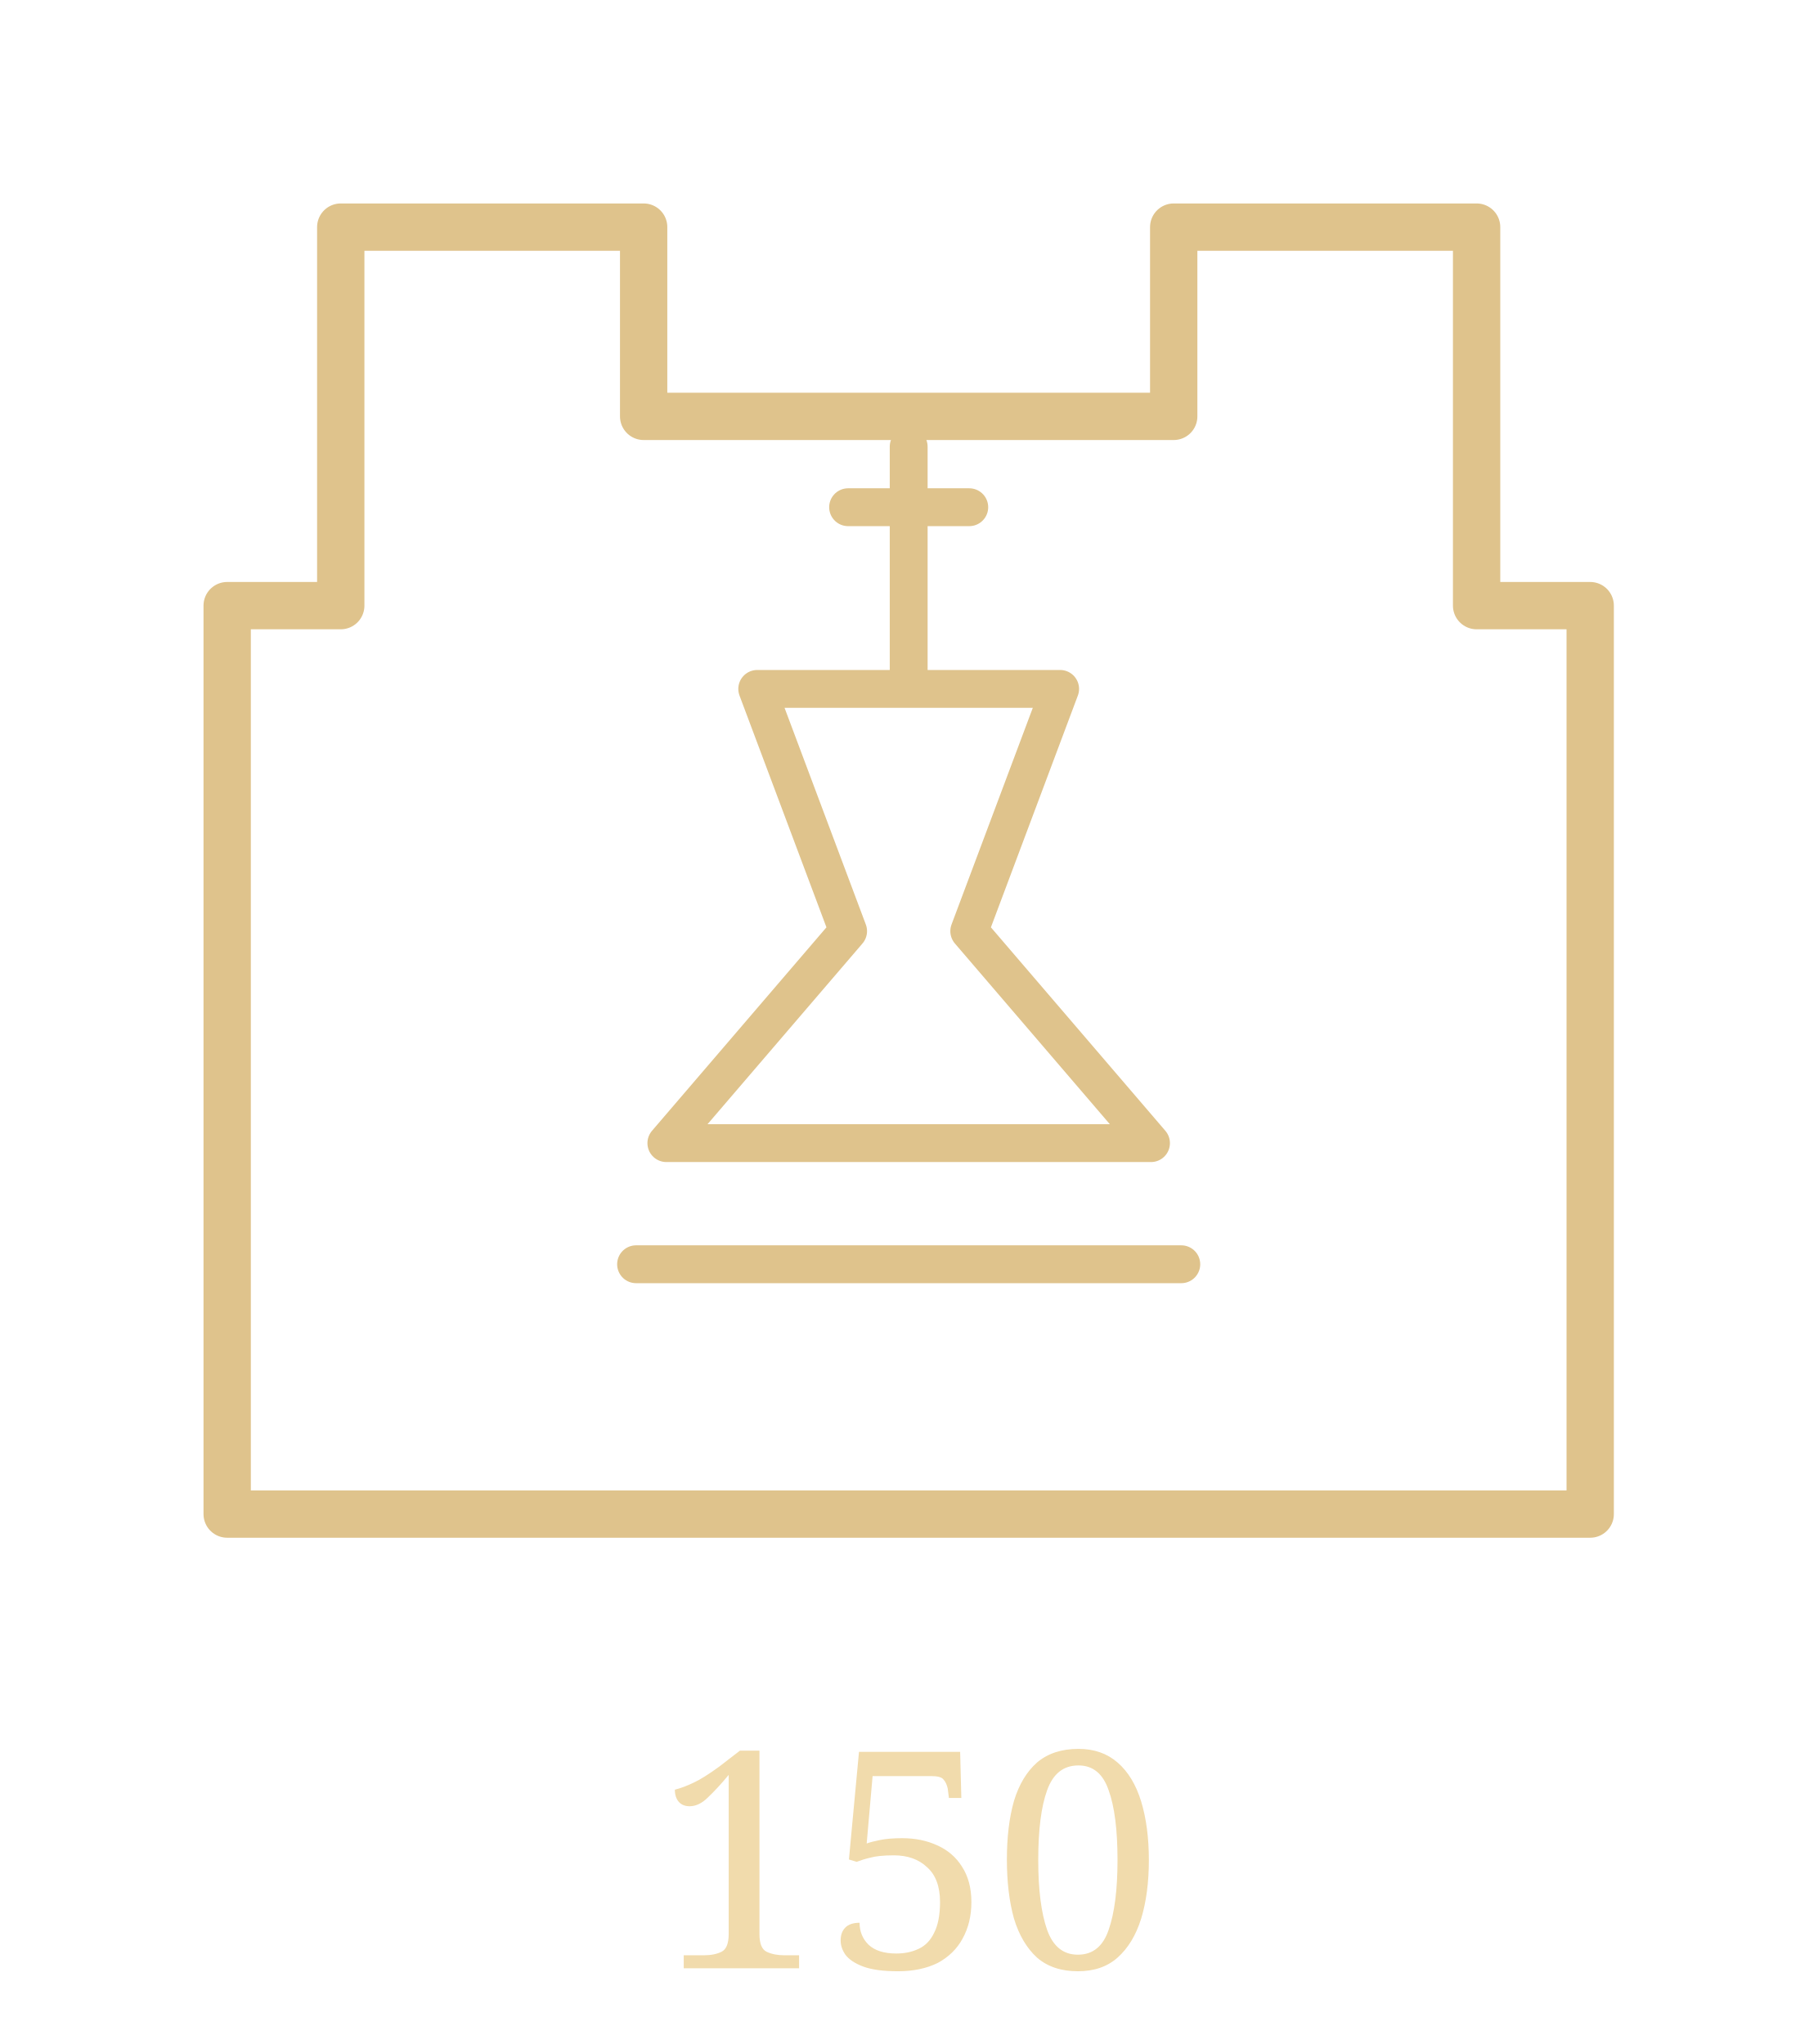
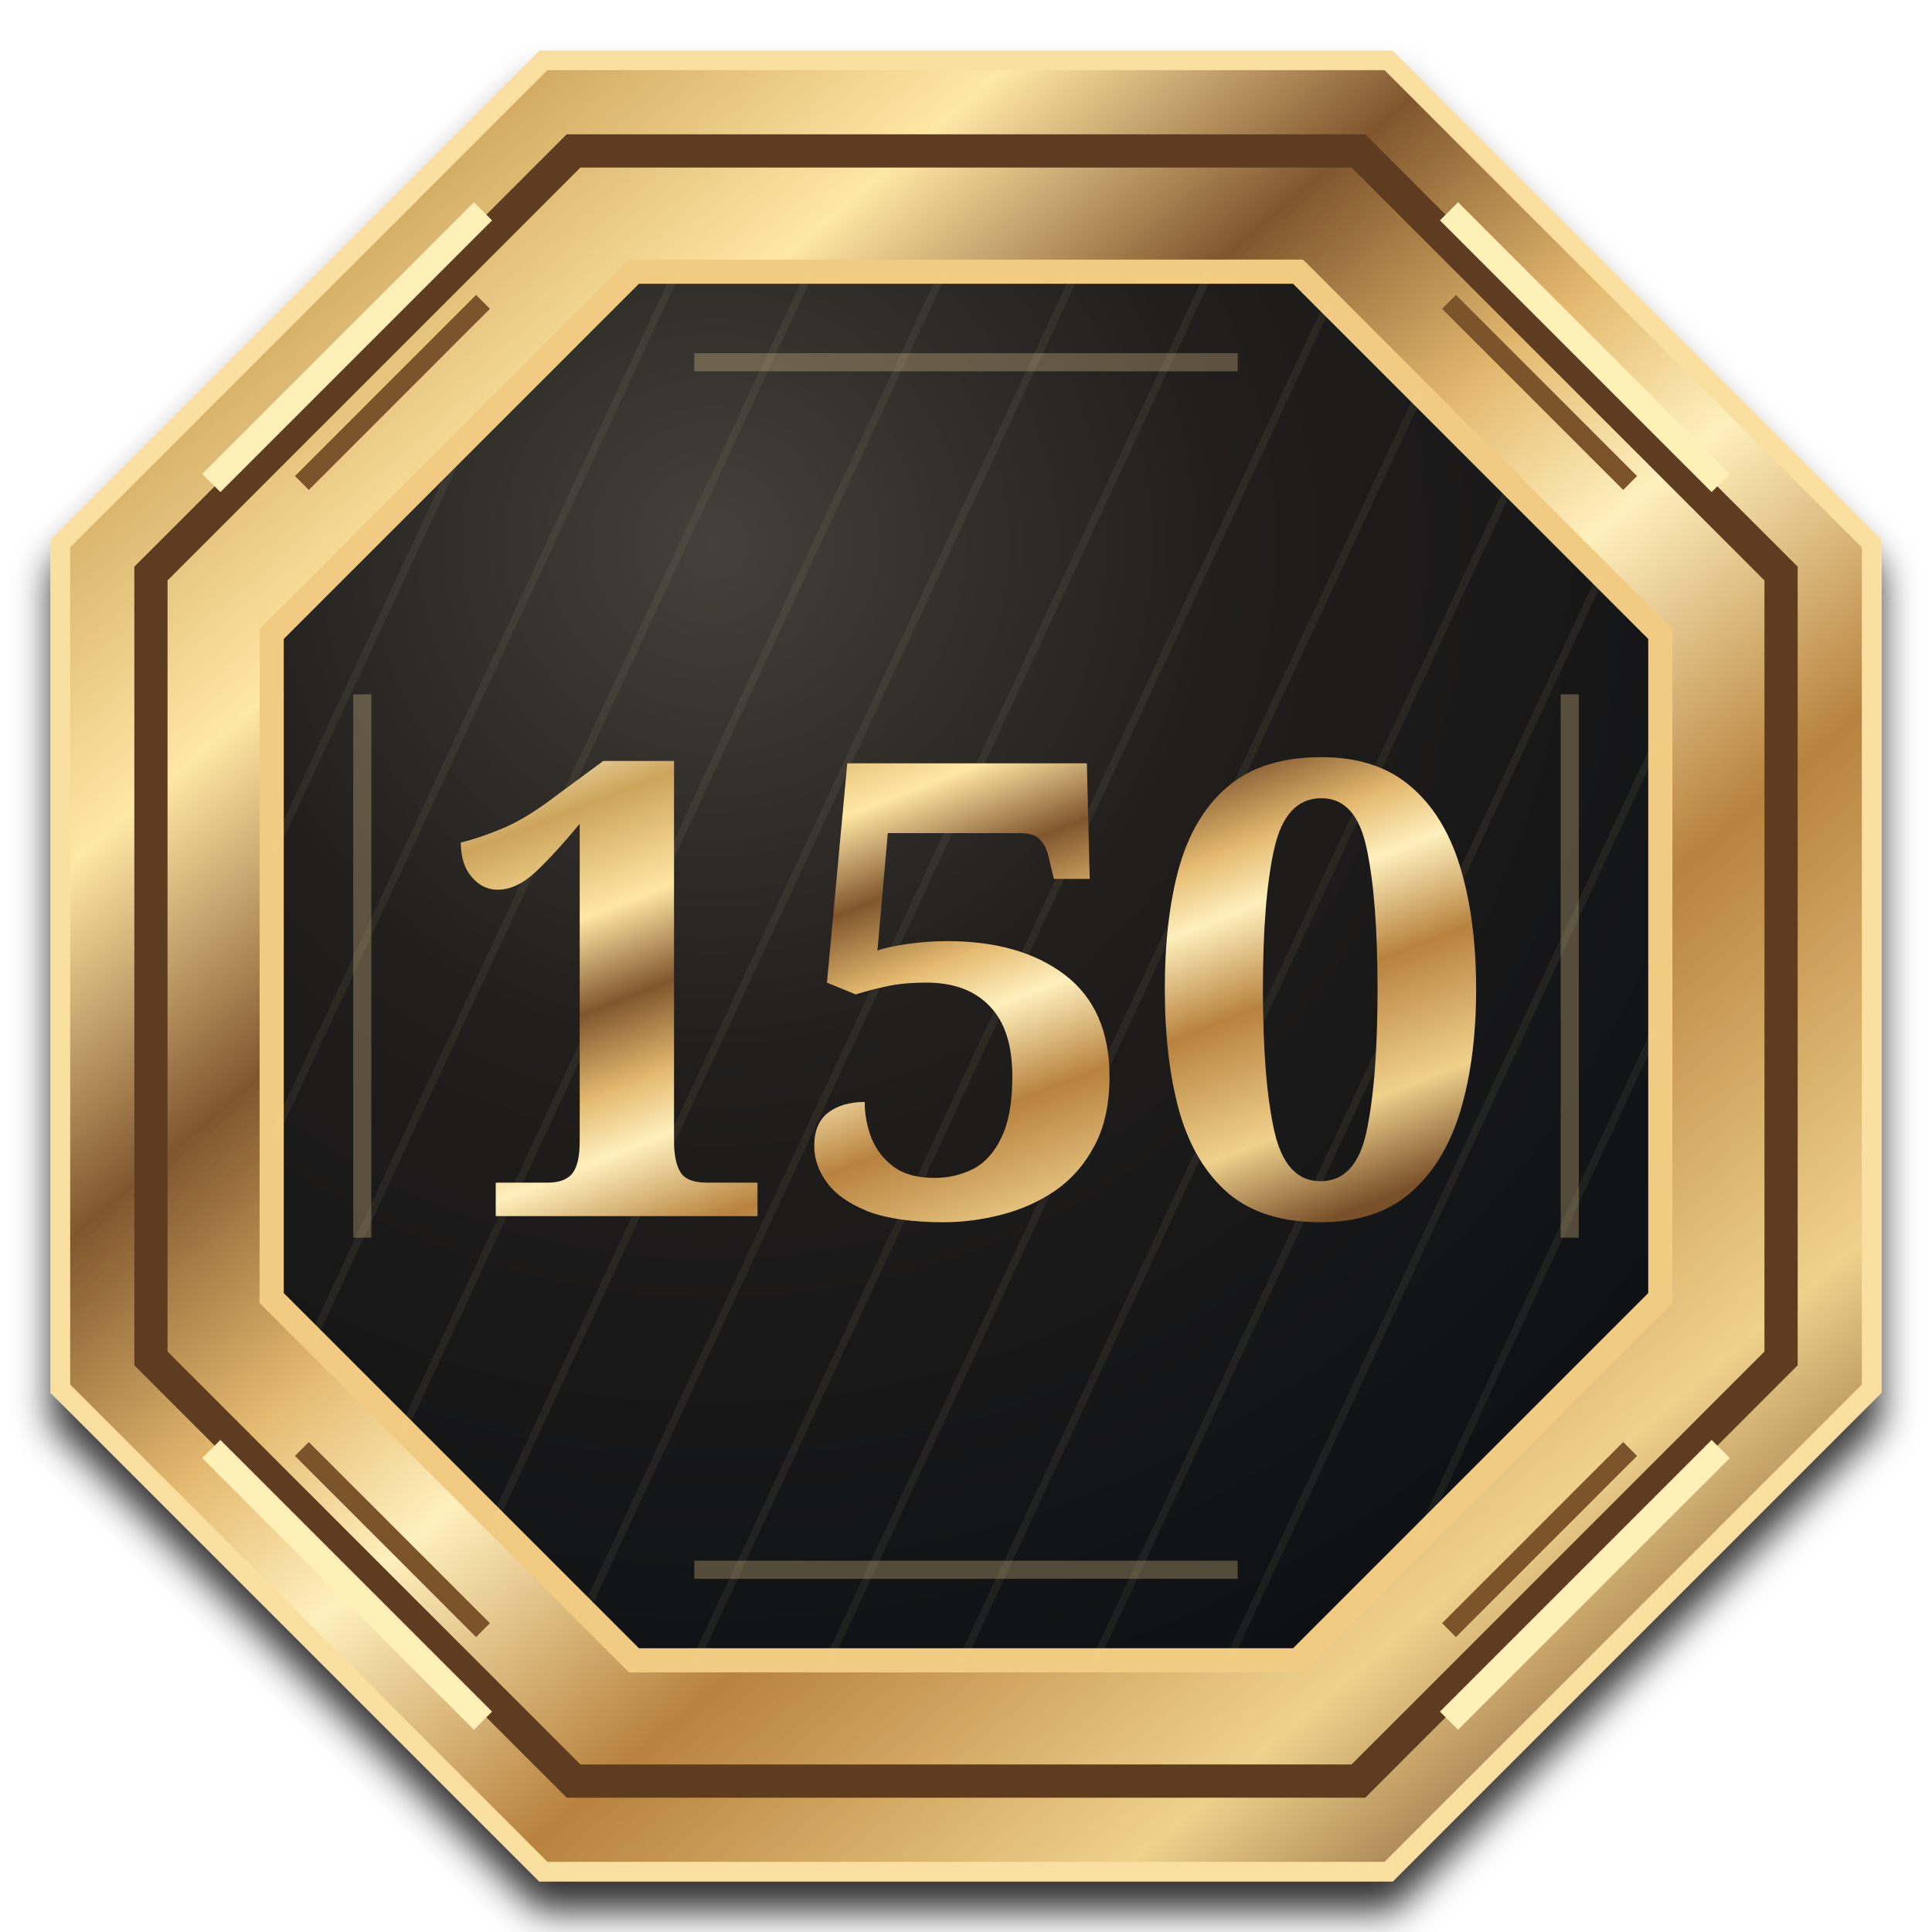
- <svg xmlns="http://www.w3.org/2000/svg" viewBox="0 0 48 54" fill="none" stroke="#dfc38c" stroke-width="1.25" stroke-linecap="round" stroke-linejoin="round">
-   <g transform="translate(4 3)">
-     <path d="M5 13V3h8v5h14V3h8v10h3v24H2V13z" />
-     <g transform="translate(4 4) scale(.8)">
-       <path d="M18 8h4M20 6v8M15 14h10l-3 8 6 7H12l6-7zM11 33h18" />
-     </g>
-   </g>
-   <text x="24" y="52" text-anchor="middle" fill="#f1dbac" stroke="none" font-size="8" font-family="Georgia,serif">150</text>
+ <svg xmlns="http://www.w3.org/2000/svg" viewBox="0 0 64 64" data-luxury-seal="true">
+   <defs>
+     <linearGradient id="gold" x1="0" y1="0" x2=".85" y2="1">
+       <stop stop-color="#fff6d3" />
+       <stop offset=".12" stop-color="#cda45a" />
+       <stop offset=".26" stop-color="#ffe7a4" />
+       <stop offset=".38" stop-color="#81562d" />
+       <stop offset=".49" stop-color="#e4ba70" />
+       <stop offset=".57" stop-color="#fff0bd" />
+       <stop offset=".7" stop-color="#b7823e" />
+       <stop offset=".87" stop-color="#efd18c" />
+       <stop offset="1" stop-color="#78502a" />
+     </linearGradient>
+     <radialGradient id="enamel" cx=".32" cy=".2" r=".9">
+       <stop stop-color="#44403a" />
+       <stop offset=".4" stop-color="#211e1c" />
+       <stop offset="1" stop-color="#0d1014" />
+     </radialGradient>
+     <pattern id="brushed" width="4" height="4" patternUnits="userSpaceOnUse" patternTransform="rotate(25)">
+       <path d="M0 0v4" stroke="#fff0b5" stroke-opacity=".06" stroke-width=".5" />
+     </pattern>
+     <filter id="raised">
+       <feDropShadow dx="0" dy="1" stdDeviation=".6" flood-color="#000" flood-opacity=".8" />
+     </filter>
+   </defs>
+   <path d="M18 2h28l16 16v28L46 62H18L2 46V18z" fill="url(#gold)" stroke="#f9dfa0" stroke-width=".65" filter="url(#raised)" />
+   <path d="M19 5h26l14 14v26L45 59H19L5 45V19z" fill="none" stroke="#5e3c20" stroke-width="1.1" />
+   <path d="M21 9h22l12 12v22L43 55H21L9 43V21z" fill="url(#enamel)" stroke="#f0cb81" stroke-width=".8" />
+   <path d="M21 9h22l12 12v22L43 55H21L9 43V21z" fill="url(#brushed)" />
+   <path d="M23 12h18M12 23v18M23 52h18M52 23v18" fill="none" stroke="#ebce92" stroke-opacity=".3" stroke-width=".6" />
+   <path d="M16 7l-9 9m41-9 9 9M7 48l9 9m32 0 9-9" stroke="#fff0b8" stroke-width=".85" />
+   <path d="M16 10l-6 6m38-6 6 6M10 48l6 6m32 0 6-6" stroke="#7c542b" stroke-width=".65" />
+   <text x="32" y="33" text-anchor="middle" dominant-baseline="middle" fill="url(#gold)" font-size="21" font-weight="600" font-family="Georgia,serif">150</text>
</svg>
